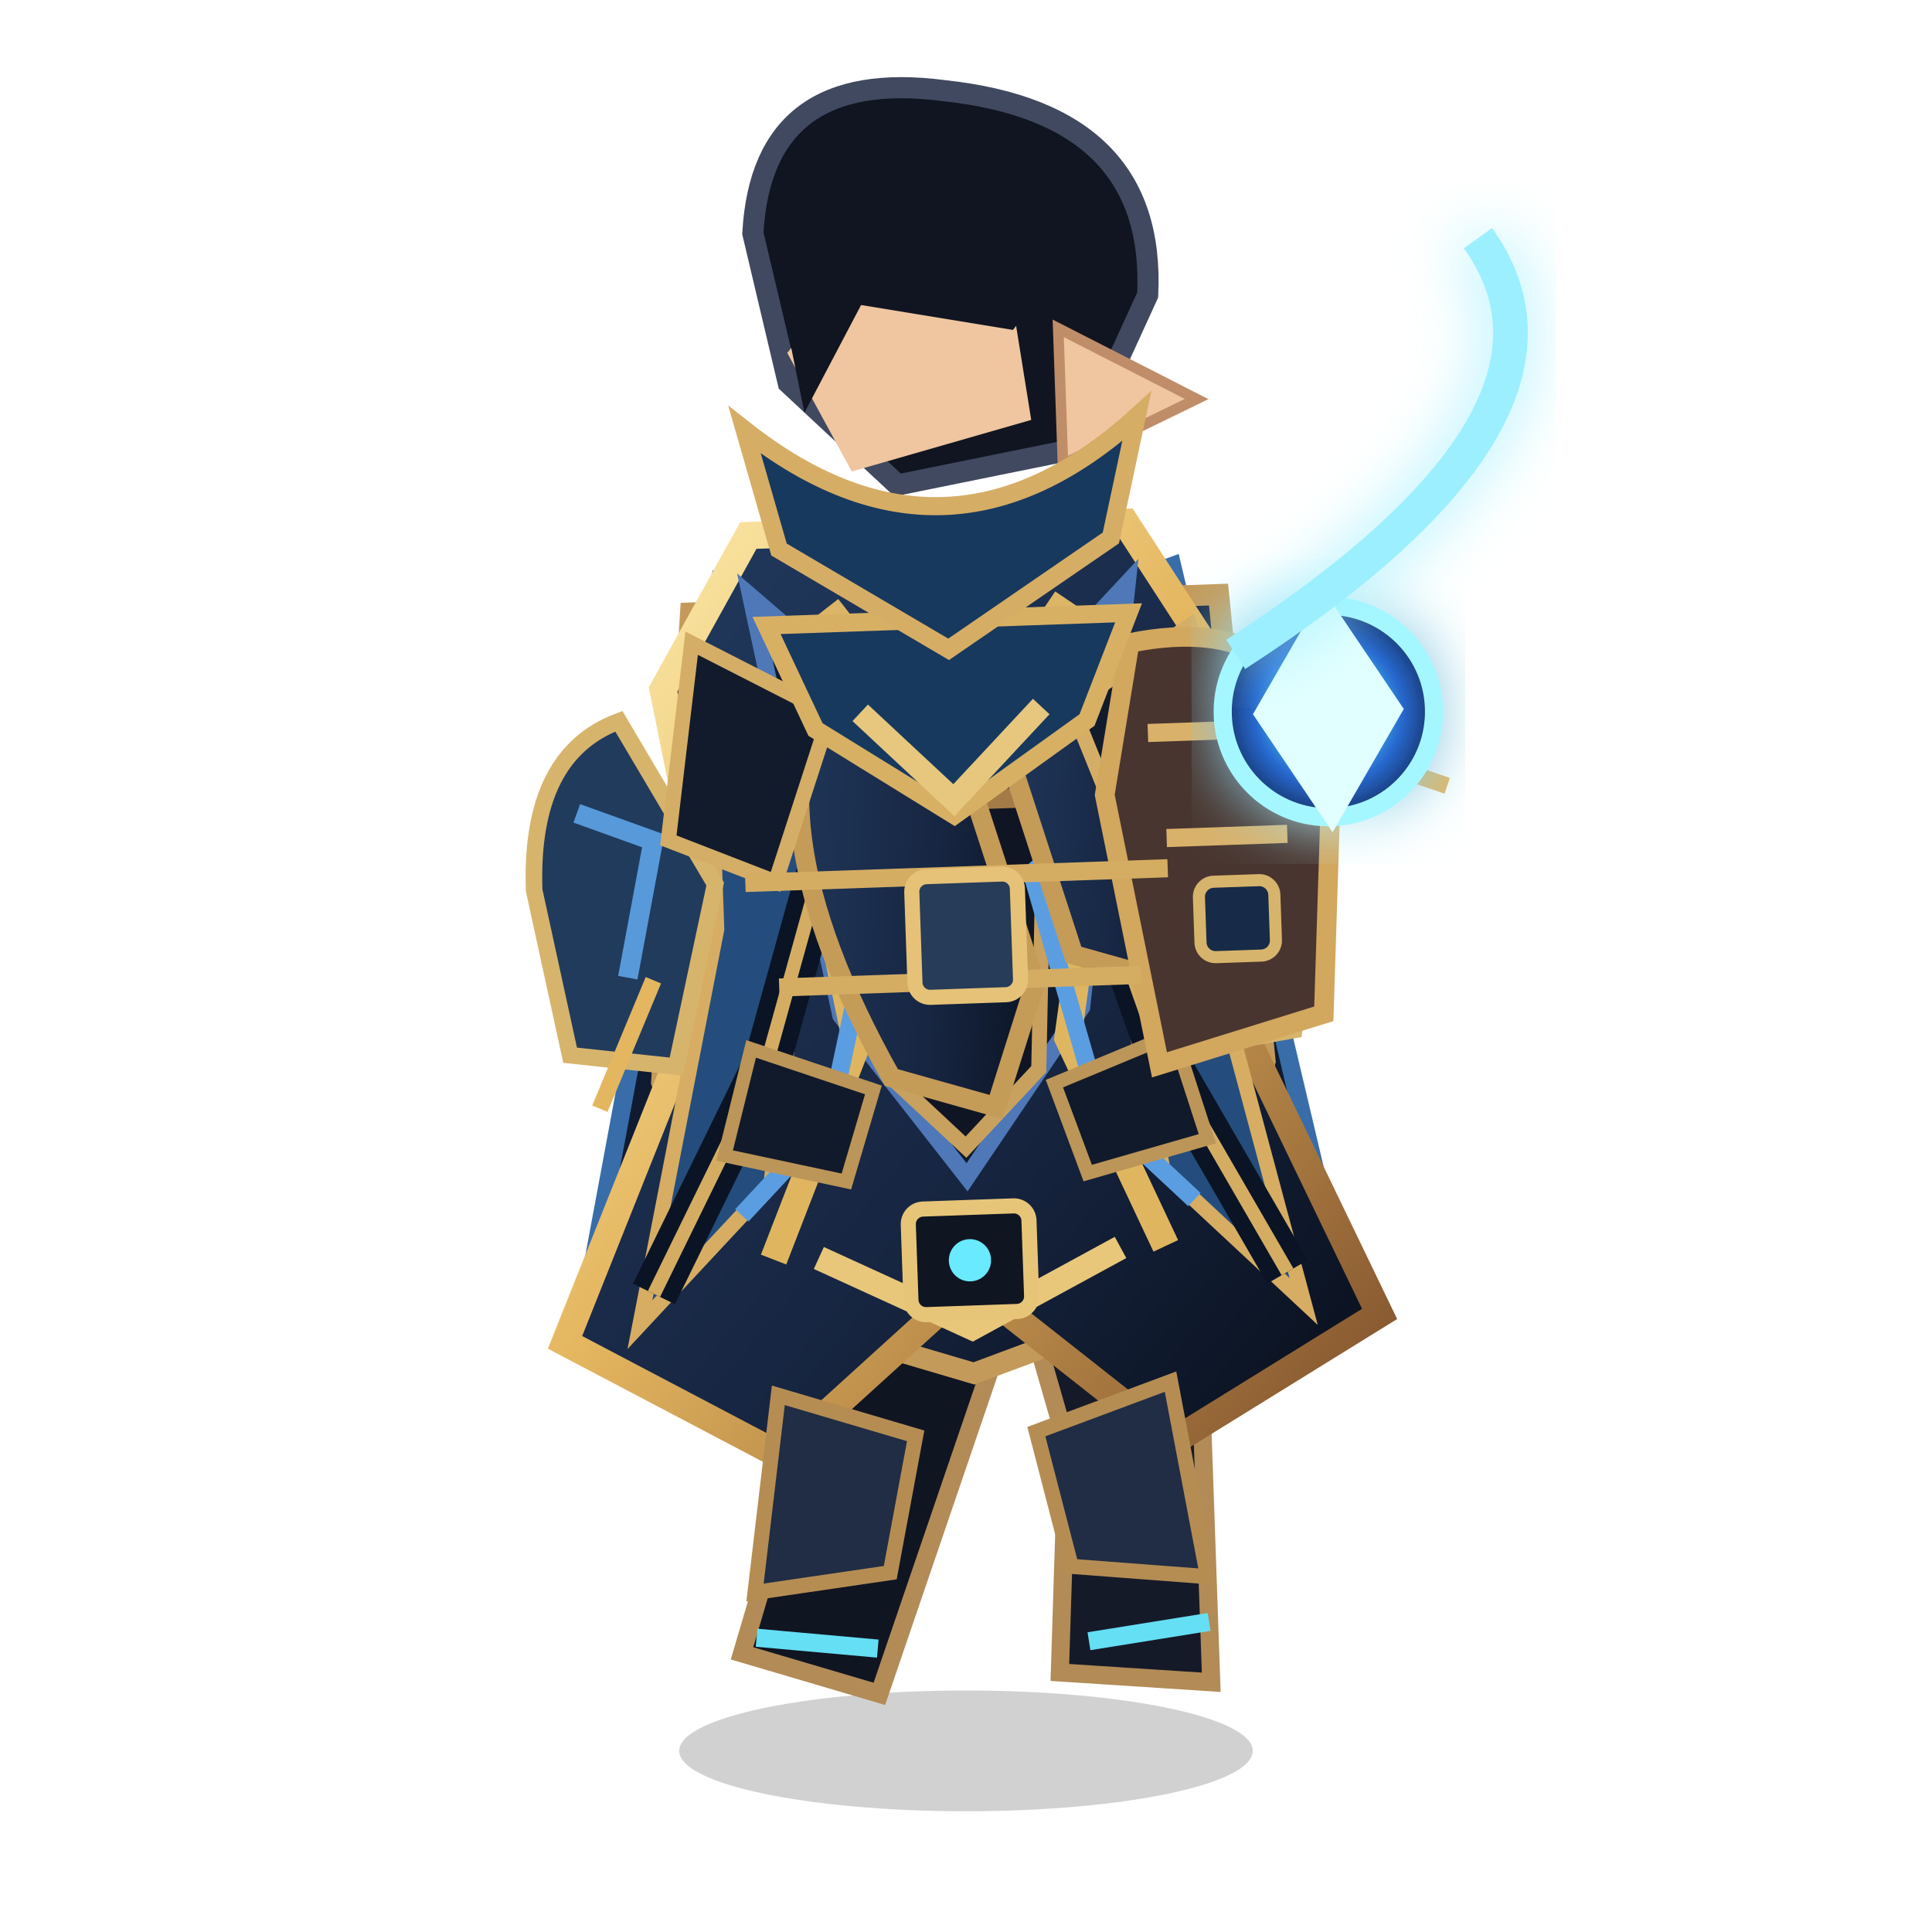
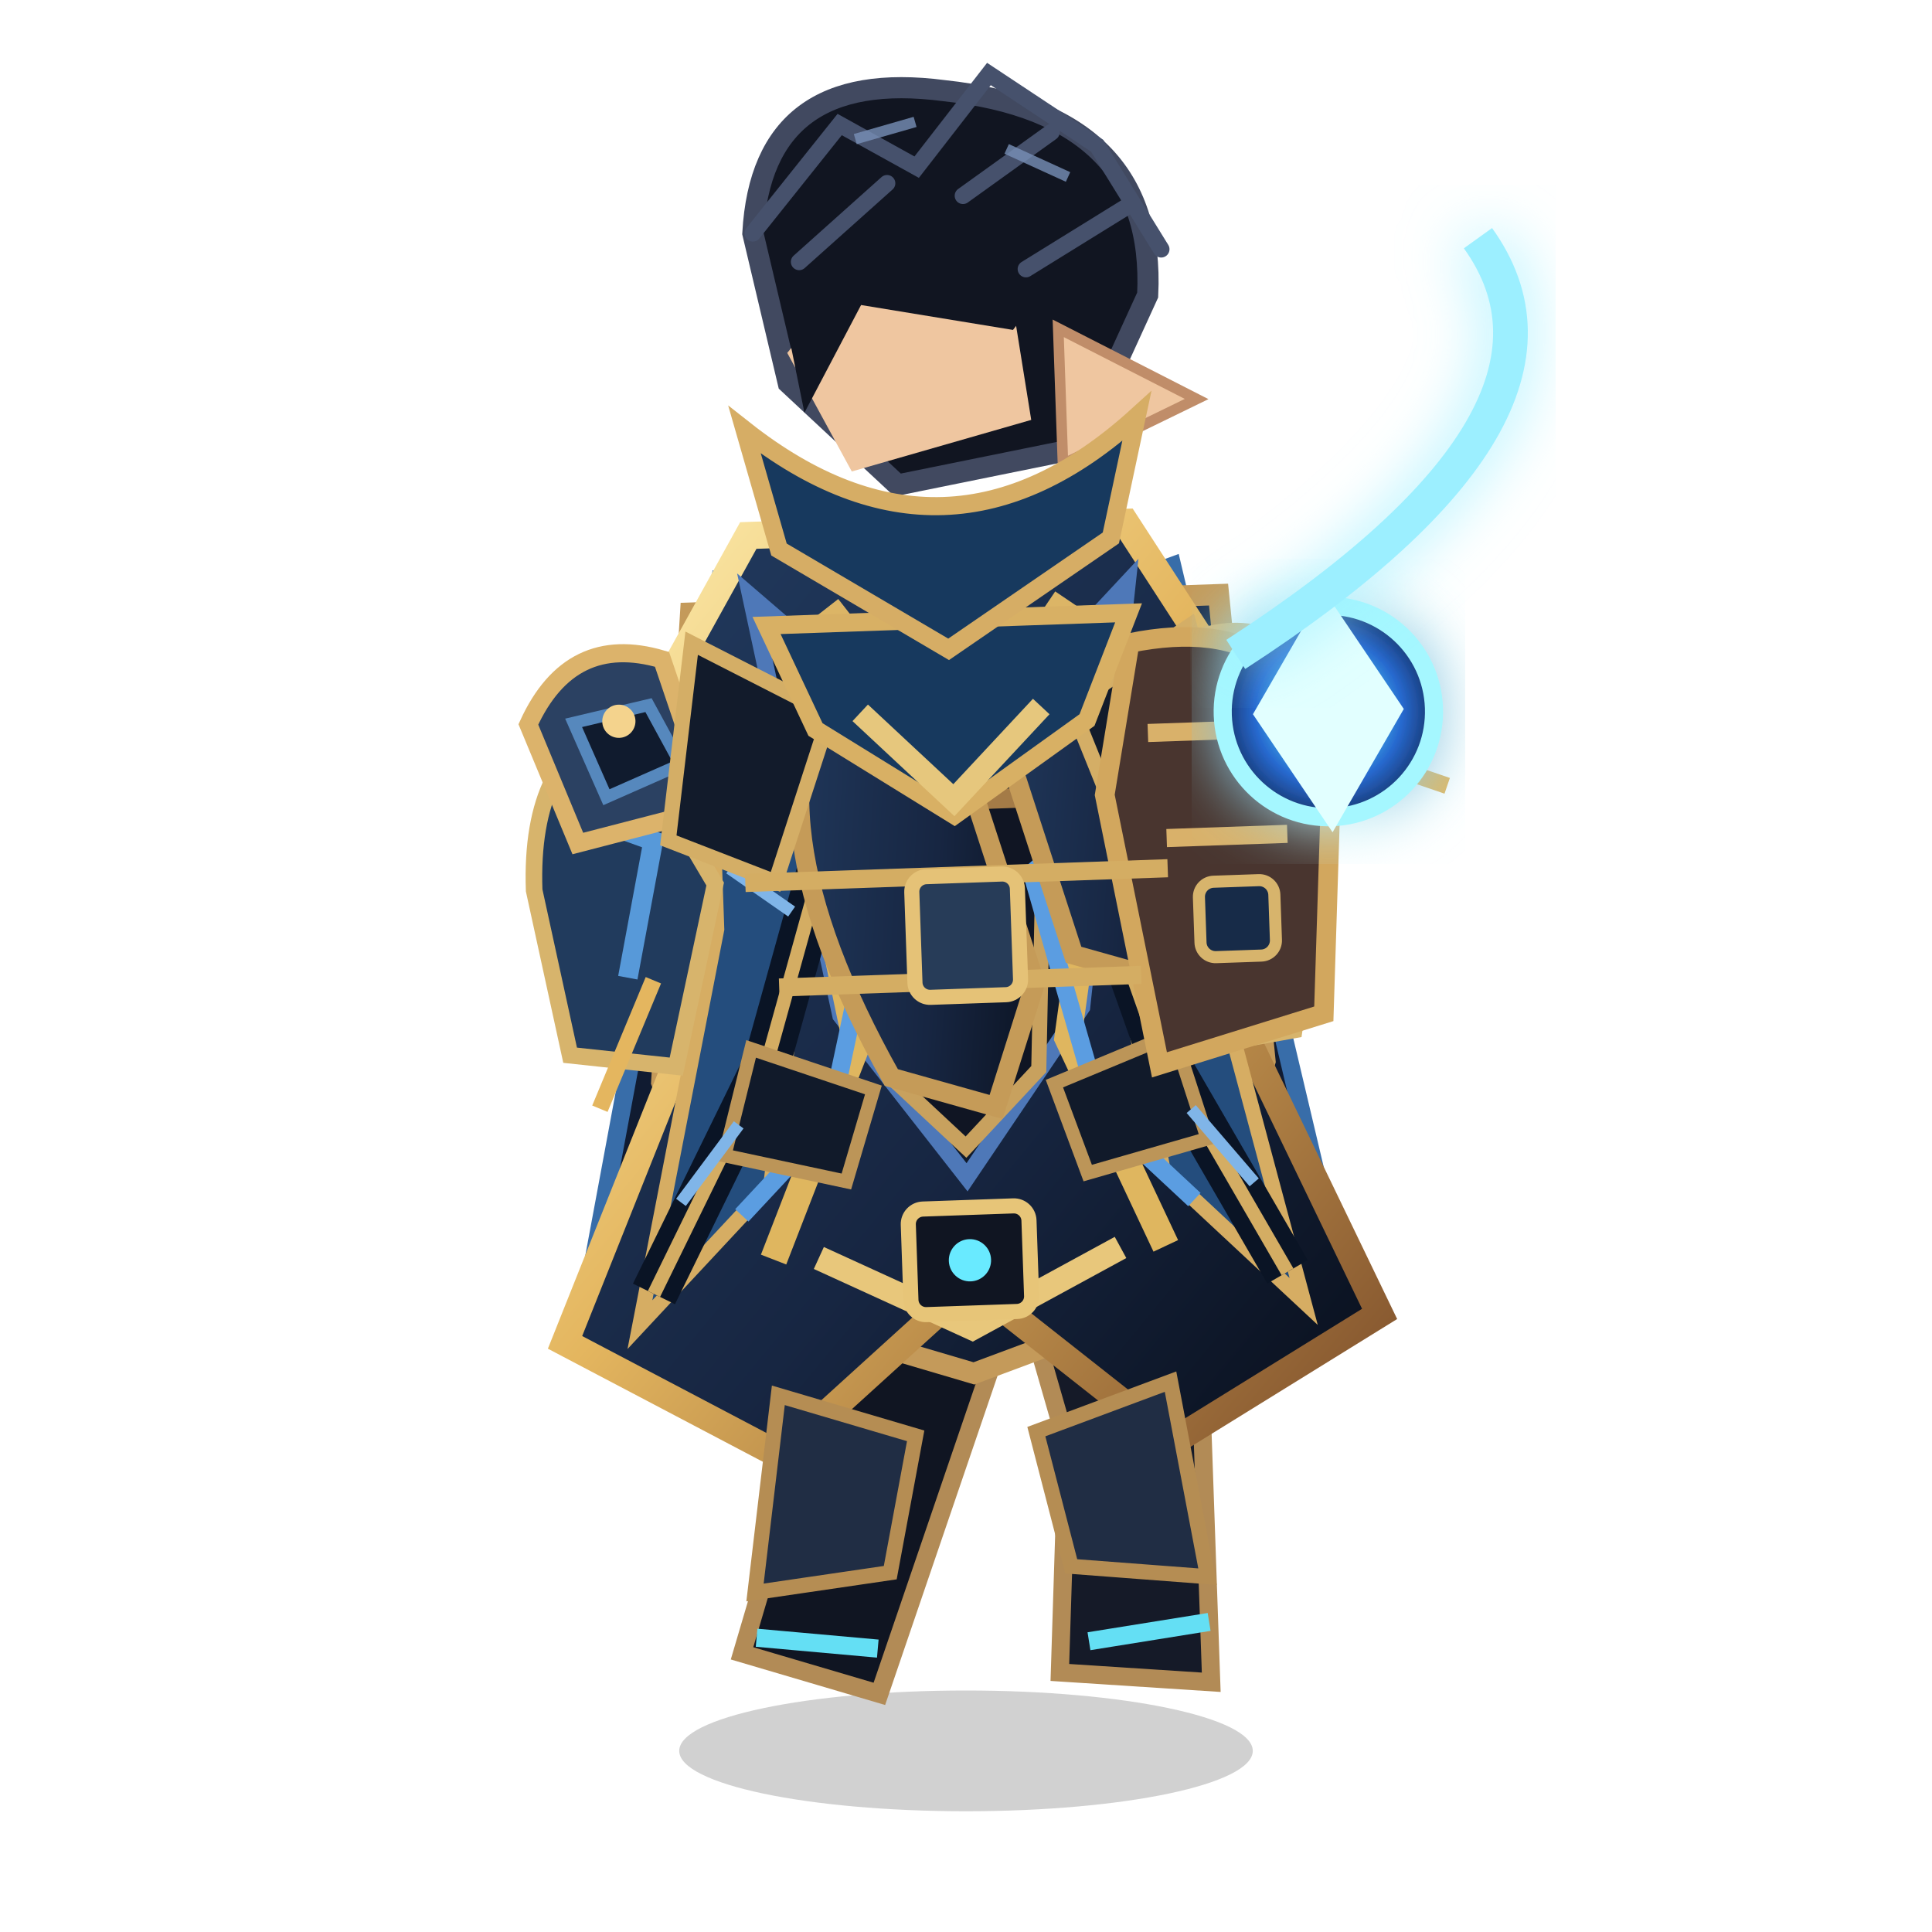
<svg xmlns="http://www.w3.org/2000/svg" width="128" height="128" viewBox="0 0 128 128" role="img" aria-label="Researcher left attack frame 0">
  <defs>
    <linearGradient id="coat" x1="0" y1="0" x2="1" y2="1">
      <stop offset="0" stop-color="#223c61" />
      <stop offset=".58" stop-color="#172642" />
      <stop offset="1" stop-color="#090f1b" />
    </linearGradient>
    <linearGradient id="gold" x1="0" y1="0" x2="1" y2="1">
      <stop stop-color="#fff0b2" />
      <stop offset=".45" stop-color="#e4b65f" />
      <stop offset="1" stop-color="#80512c" />
    </linearGradient>
    <radialGradient id="orb">
      <stop stop-color="#f0ffff" />
      <stop offset=".25" stop-color="#55e9ff" />
      <stop offset=".7" stop-color="#2769cf" />
      <stop offset="1" stop-color="#18366e" />
    </radialGradient>
    <linearGradient id="skin" x1="0" y1="0" x2="1" y2="1">
      <stop stop-color="#ffe0bd" />
      <stop offset="1" stop-color="#efc6a0" />
    </linearGradient>
    <filter id="glow">
      <feGaussianBlur stdDeviation="2.1" result="b" />
      <feMerge>
        <feMergeNode in="b" />
        <feMergeNode in="SourceGraphic" />
      </feMerge>
    </filter>
  </defs>
  <ellipse cx="64" cy="116" rx="19" ry="4" fill="#000" opacity=".18" />
  <g transform="translate(0 0)">
    <g transform="rotate(-2 64 76)">
      <g transform="translate(0 0)">
        <path d="M49 38 Q64 43 79 38 L88 83 Q79 91 74 92 L64 84 L54 92 Q43 91 39 83 Z" fill="#101b31" stroke="#386da9" stroke-width="1.2" />
        <path d="M44 81 L54 87 L64 80 L74 87 L84 81" fill="none" stroke="#b58a4d" stroke-width="1" />
        <path d="M55 74 L53 94 L48 109 L57 112 L65 91 L66 75 Z" fill="#101522" stroke="#b28b56" stroke-width="1.2" />
        <path d="M65 76 L70 96 L69 111 L79 112 L79 94 L74 74 Z" fill="#151a28" stroke="#b28b56" stroke-width="1.2" />
        <path d="M47 40 L82 40 L84 71 L79 86 L64 91 L49 86 L44 71 Z" fill="url(#coat)" stroke="#c49a5a" stroke-width="1.4" />
        <path d="M51 35 L76 35 L82 45 L80 63 L91 88 L77 96 L64 85 L51 96 L37 88 L48 63 L45 45 Z" fill="url(#coat)" stroke="url(#gold)" stroke-width="1.8" />
        <path d="M51 39 L64 51 L76 39 L72 67 L64 78 L56 67 Z" fill="#101b2d" stroke="#4e78b8" stroke-width="1.1" />
        <path d="M48 49 L55 52 L51 78 L42 87 L48 61 Z M78 49 L73 52 L77 78 L86 87 L80 61 Z" fill="#244d7d" stroke="#d6ad63" stroke-width="1" />
        <path d="M56 40 L64 51 L72 40" fill="none" stroke="#dcb566" stroke-width="2" />
        <path d="M58 53 L70 53 L69 71 L64 76 L59 71 Z" fill="#101523" stroke="#c8a15e" stroke-width="1" />
        <path d="M53 46 L57 69 L51 83 M75 46 L71 69 L77 83" fill="none" stroke="#dfb65f" stroke-width="1.8" />
        <path d="M47 53 L81 53" stroke="#a47b47" stroke-width="1.3" />
        <path d="M47 44 L57 51 L51 70 L43 85 M81 44 L71 51 L77 70 L85 85" fill="none" stroke="#0a1425" stroke-width="3.1" />
        <path d="M47 44 L57 51 L51 70 L43 85 M81 44 L71 51 L77 70 L85 85" fill="none" stroke="#d4ad63" stroke-width=".9" />
        <path d="M54 54 L59 58 L55 74 L49 80 M74 54 L69 58 L73 74 L79 80" fill="none" stroke="#5b9de1" stroke-width="1.2" />
        <path d="M54 83 L64 88 L74 83" fill="none" stroke="#e8c77b" stroke-width="1.6" />
        <rect x="60" y="80" width="8" height="7" rx="1" fill="#101522" stroke="#e7c578" stroke-width="1" />
        <circle cx="64" cy="83.5" r="1.4" fill="#69eaff" />
        <path d="M42 47 Q36 49 36 58 L38 69 L45 70 L48 58 Z" fill="#213b5d" stroke="#d7b46c" stroke-width="1.1" />
        <path d="M39 53 L44 55 L42 64" fill="none" stroke="#5799d9" stroke-width="1.3" />
        <path d="M81 47 Q88 49 88 58 L86 69 L79 70 L76 58 Z" fill="#172944" stroke="#d7b46c" stroke-width="1.1" />
        <path d="M80 54 L85 56 L83 64" fill="none" stroke="#5799d9" stroke-width="1.3" />
        <path d="M50 69 L58 72 L56 78 L48 76 Z M70 72 L78 69 L80 76 L72 78 Z" fill="#111a2a" stroke="#bc9558" stroke-width=".9" />
        <path d="M51 92 L60 95 L58 104 L49 105 Z M68 95 L77 92 L79 105 L70 104 Z" fill="#202d44" stroke="#b58d53" stroke-width="1" />
        <path d="M49 108 L57 109 M71 109 L79 108" stroke="#64dff4" stroke-width="1.2" />
+         <path d="M45 43 Q39 41 36 47 L39 55 L48 53 Z M80 43 Q86 41 89 47 L86 55 L77 53 Z" fill="#2b4162" stroke="#dcb36b" stroke-width="1.2" />
+         <path d="M39 47 L44 46 L46 50 L41 52 Z M81 46 L86 47 L84 52 L79 50 Z" fill="#101b2e" stroke="#5688bd" stroke-width=".8" />
+         <circle cx="42" cy="47" r="1.1" fill="#f4d38d" />
+         <circle cx="84" cy="47" r="1.1" fill="#f4d38d" />
+         <path d="M49 57 L53 60 M79 57 L75 60 M49 74 L45 79 M79 74 L83 79" stroke="#80b5e8" stroke-width=".8" />
        <g transform="rotate(-16 64 48)">
          <path d="M58 42 Q49 49 53 69 L59 73 L64 66 L64 49 Z" fill="url(#coat)" stroke="#c59b58" stroke-width="1.3" />
          <path d="M70 43 Q80 48 77 62 L73 69 L67 65 L67 50 Z" fill="url(#coat)" stroke="#c59b58" stroke-width="1.3" />
          <path d="M40 58 L34 65 M86 56 L94 62" stroke="#e4b65f" stroke-width="1.1" fill="none" />
        </g>
        <path d="M47 42 L56 47 L52 58 L45 55 Z M80 42 L72 47 L76 58 L83 55 Z" fill="#121b2b" stroke="#d4ae66" stroke-width="1" />
        <path d="M76 43 Q88 41 89 53 L88 68 L77 71 L74 53 Z" fill="#49352f" stroke="#d2a75e" stroke-width="1.3" />
        <path d="M77 49 L87 49 M78 56 L86 56" stroke="#d9b16a" stroke-width="1.2" />
        <rect x="80" y="59" width="5" height="5" rx="1" fill="#172b48" stroke="#d7b46c" stroke-width=".8" />
        <path d="M52 41 L76 41 L73 48 L64 54 L55 48 Z" fill="#17395e" stroke="#d8b064" stroke-width="1.2" />
        <path d="M58 47 L64 53 L70 47" fill="none" stroke="#e6c77d" stroke-width="1.5" />
        <path d="M50 58 L78 58 M52 65 L76 65" stroke="#d4ad63" stroke-width="1.2" />
        <rect x="61" y="58" width="7" height="8" rx="1" fill="#273c58" stroke="#e5c277" stroke-width="1" />
        <path d="M52 15 Q53 4 65 6 Q79 8 78 20 L73 30 L61 32 L54 25 Z" fill="#111521" stroke="#414960" stroke-width="1.4" />
        <path d="M72 22 L81 27 L72 31 Z" fill="#efc6a0" stroke="#c08d69" stroke-width=".7" />
        <path d="M54 23 Q60 16 69 20 L70 28 L58 31 Z" fill="#efc6a0" />
        <path d="M53 15 Q63 5 74 16 L69 22 L59 20 L55 27 Z" fill="#111521" />
+         <path d="M52 15 L58 8 L63 11 L68 5 L75 10 L79 17 M55 17 L61 12 M66 13 L72 9 M70 18 L77 14" fill="none" stroke="#46516c" stroke-width="1.1" stroke-linecap="round" />
+         <path d="M59 9 L63 8 M69 10 L73 12" fill="none" stroke="#7890b7" stroke-width=".7" opacity=".8" />
        <path d="M51 28 Q64 39 77 28 L75 36 L64 43 L53 36 Z" fill="#17395e" stroke="#d6ad65" stroke-width="1.2" />
        <g filter="url(#glow)">
          <circle cx="89" cy="48" r="7" fill="url(#orb)" stroke="#a5f7ff" stroke-width="1.2" />
          <path d="M84 48 L89 40 L94 48 L89 56 Z" fill="#e2ffff" />
        </g>
        <path d="M83 44 Q108 29 100 17" fill="none" stroke="#9cefff" stroke-width="2.3" filter="url(#glow)" />
      </g>
    </g>
  </g>
</svg>
